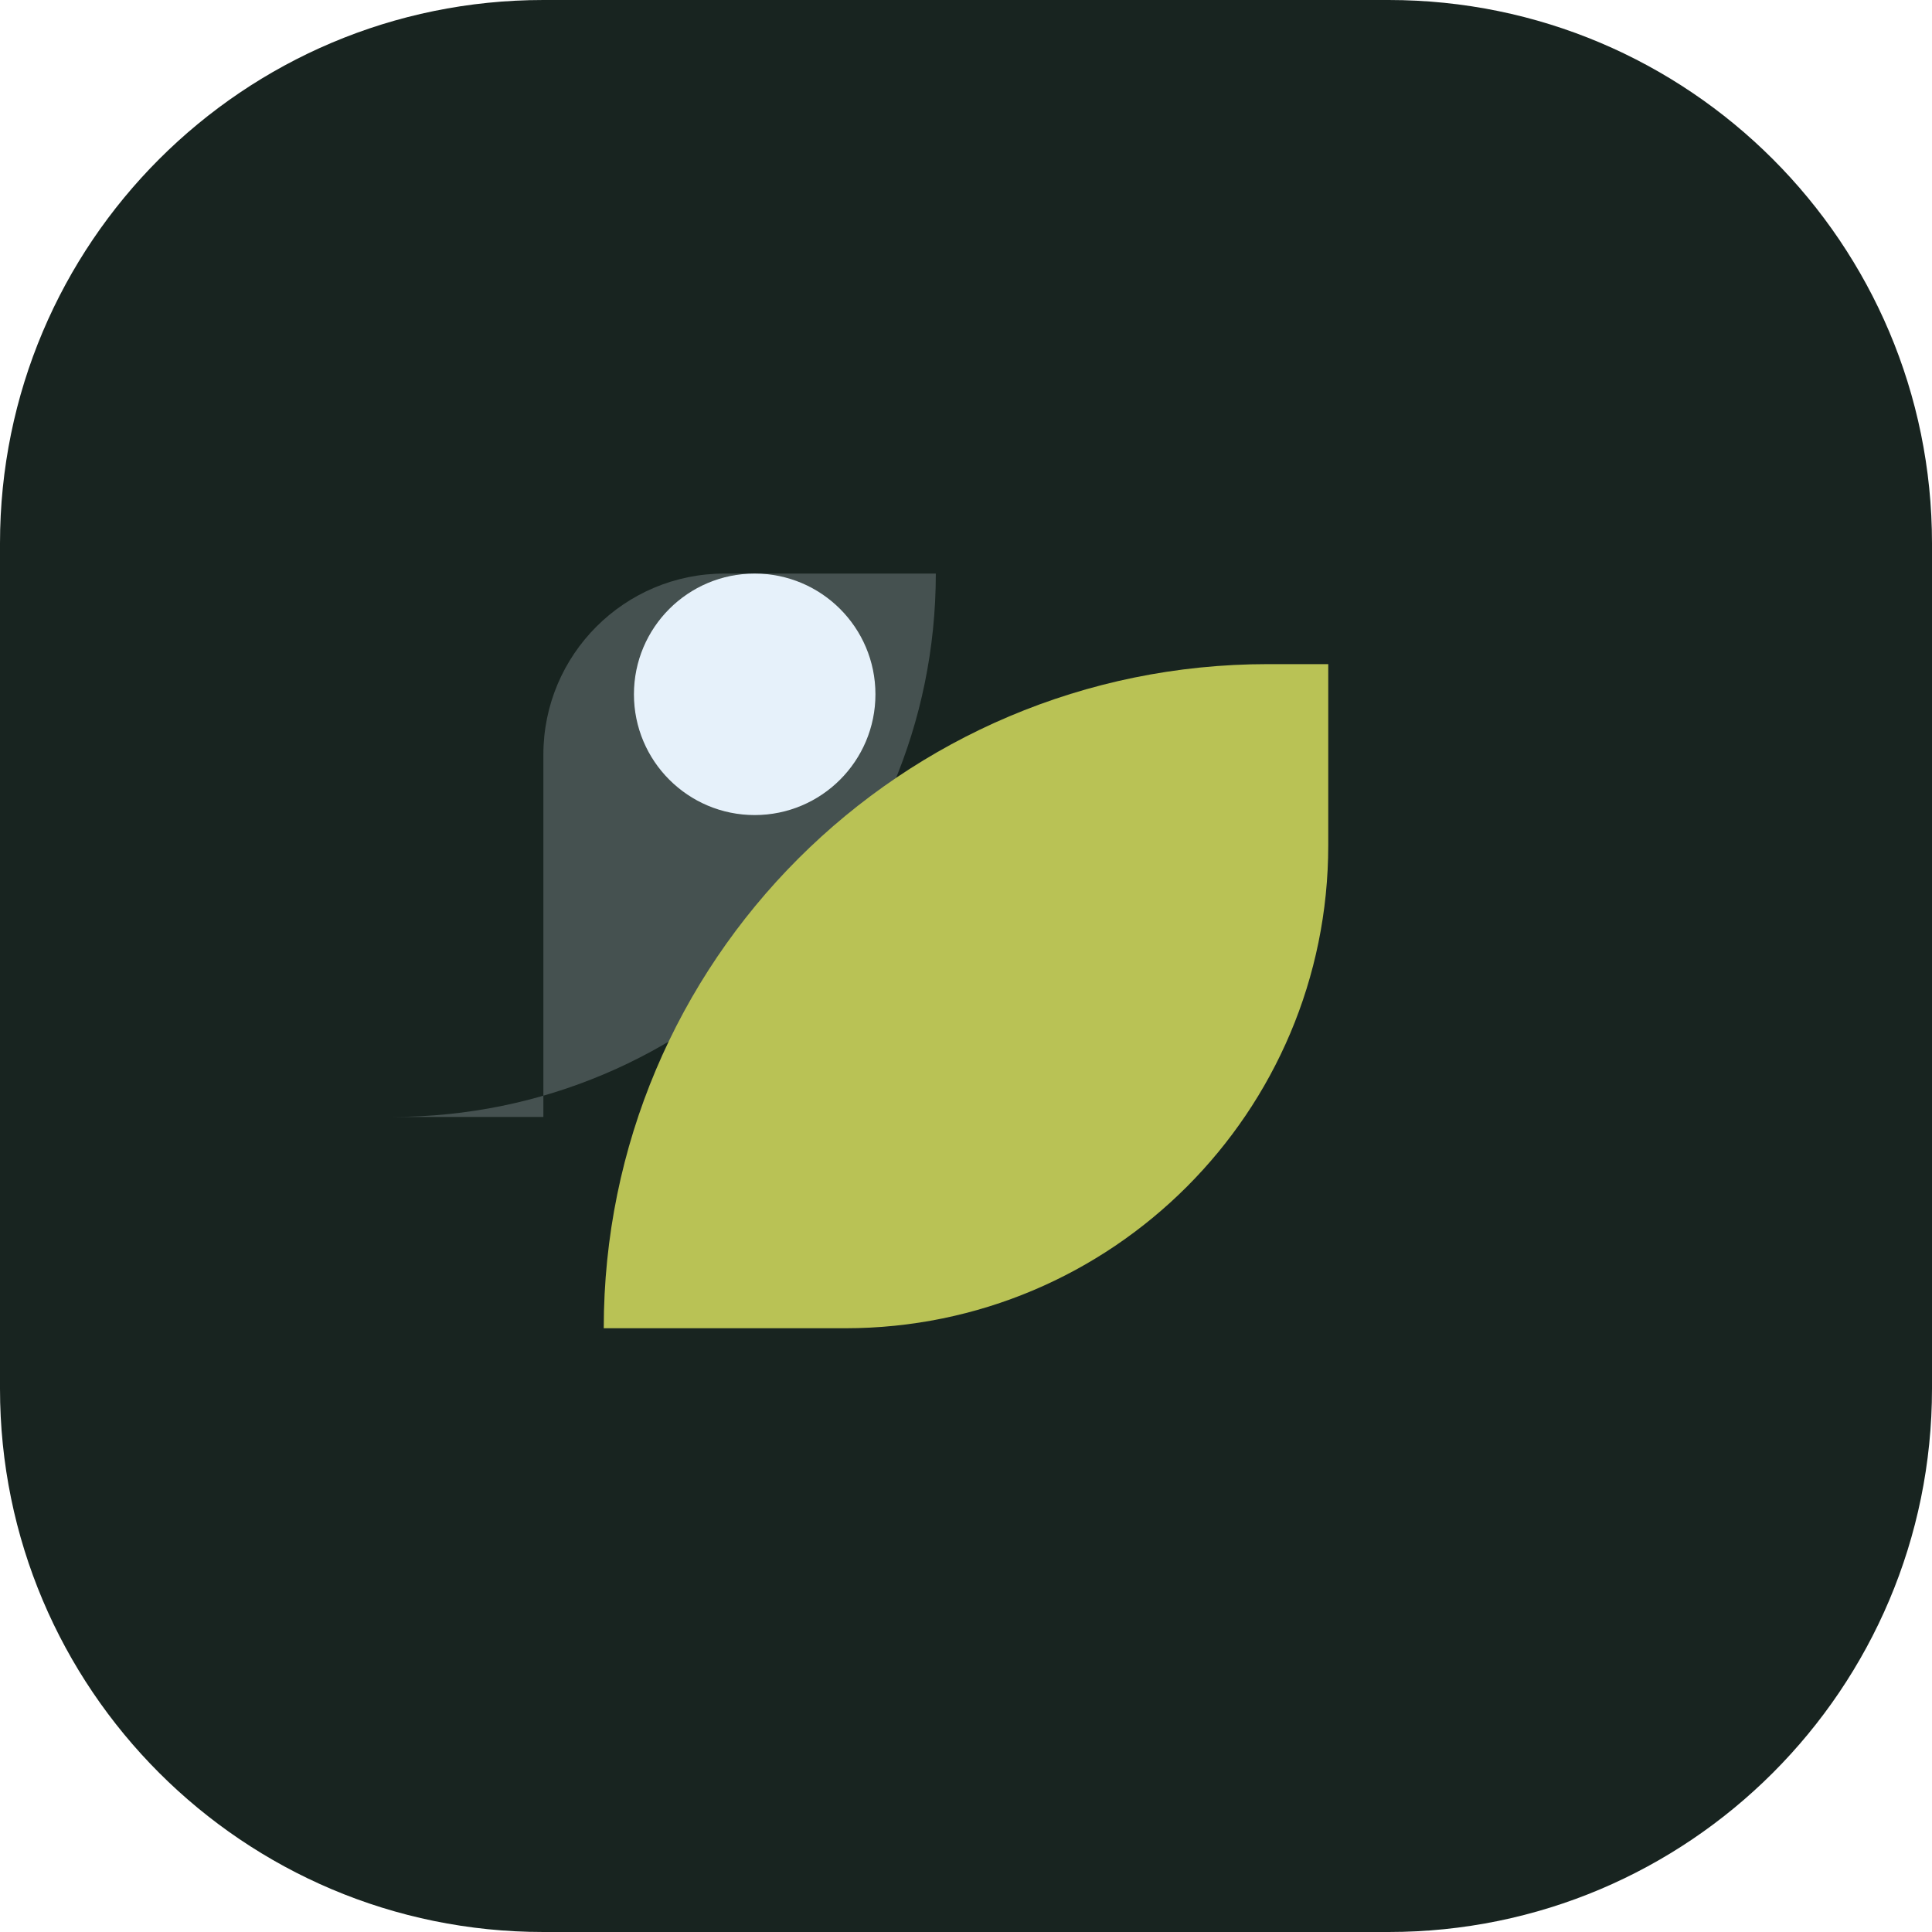
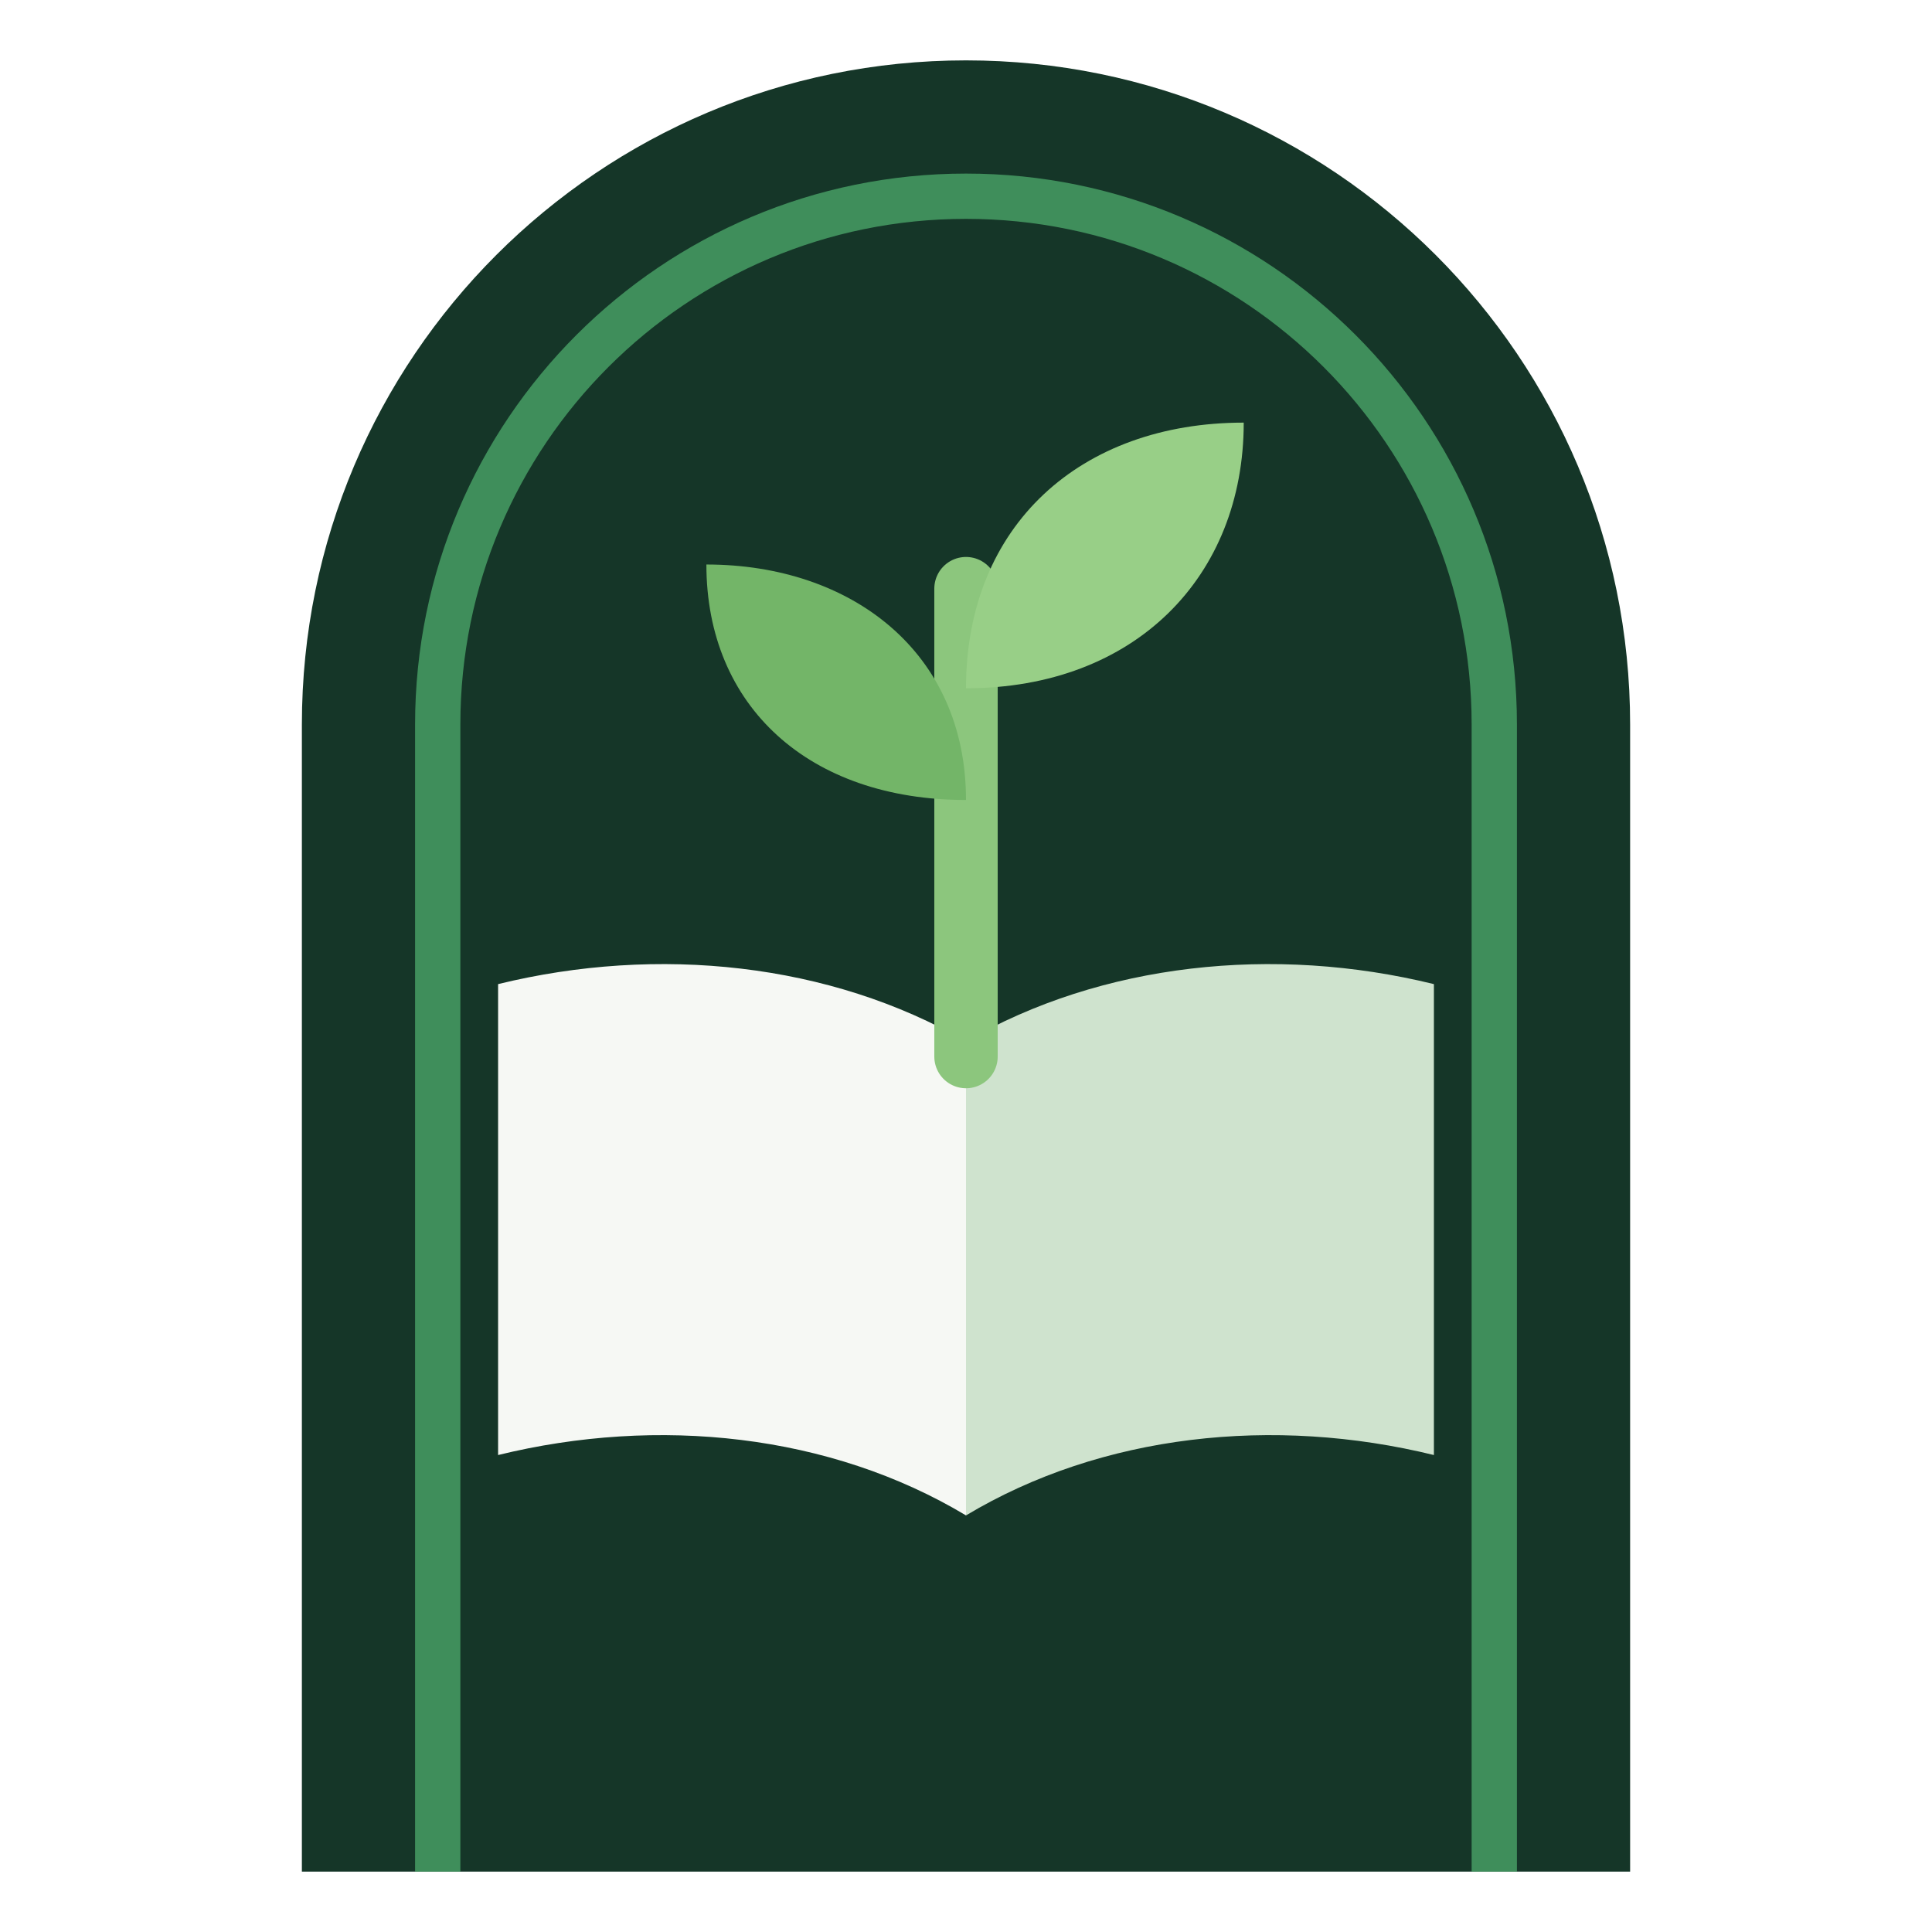
- <svg xmlns="http://www.w3.org/2000/svg" viewBox="0 0 32 32" fill="none">
-   <rect width="32" height="32" rx="9" fill="#182420" />
-   <path d="M9 21.5V12.5C9 10.843 10.343 9.5 12 9.5H15.5C15.5 14.471 11.471 18.5 6.5 18.5H9V21.5Z" fill="#E6F1FA" fill-opacity="0.22" />
-   <path d="M10 22C10 15.925 14.925 11 21 11H22V14C22 18.418 18.418 22 14 22H10Z" fill="#B9C255" />
-   <circle cx="12.5" cy="11.5" r="2" fill="#E6F1FA" />
+ <svg xmlns="http://www.w3.org/2000/svg" viewBox="0 0 64 64" fill="none">
+   <path d="M10 62V24a22 22 0 0 1 44 0v38H10Z" fill="#153628" />
+   <path d="M14.5 62V24a17.5 17.5 0 0 1 35 0v38" stroke="#3F8E5B" stroke-width="1.5" />
+   <path d="M32 34.5c-4.5-2.6-10.2-3.2-15.5-1.9v15.6c5.3-1.3 11-.7 15.5 2V34.5Z" fill="#F6F8F4" />
+   <path d="M32 34.5c4.5-2.6 10.2-3.2 15.5-1.9v15.6c-5.3-1.3-11-.7-15.5 2V34.5Z" fill="#CFE3CE" />
+   <path d="M32 35V19.5" stroke="#8CC67D" stroke-width="2.1" stroke-linecap="round" />
+   <path d="M32 26.5c-5.2 0-8.6-3.1-8.6-7.8 4.8 0 8.6 2.9 8.6 7.8Z" fill="#73B568" />
+   <path d="M32 22.8c0-5.4 3.8-8.8 9.2-8.8 0 5.1-3.6 8.8-9.2 8.8Z" fill="#98CF87" />
</svg>
